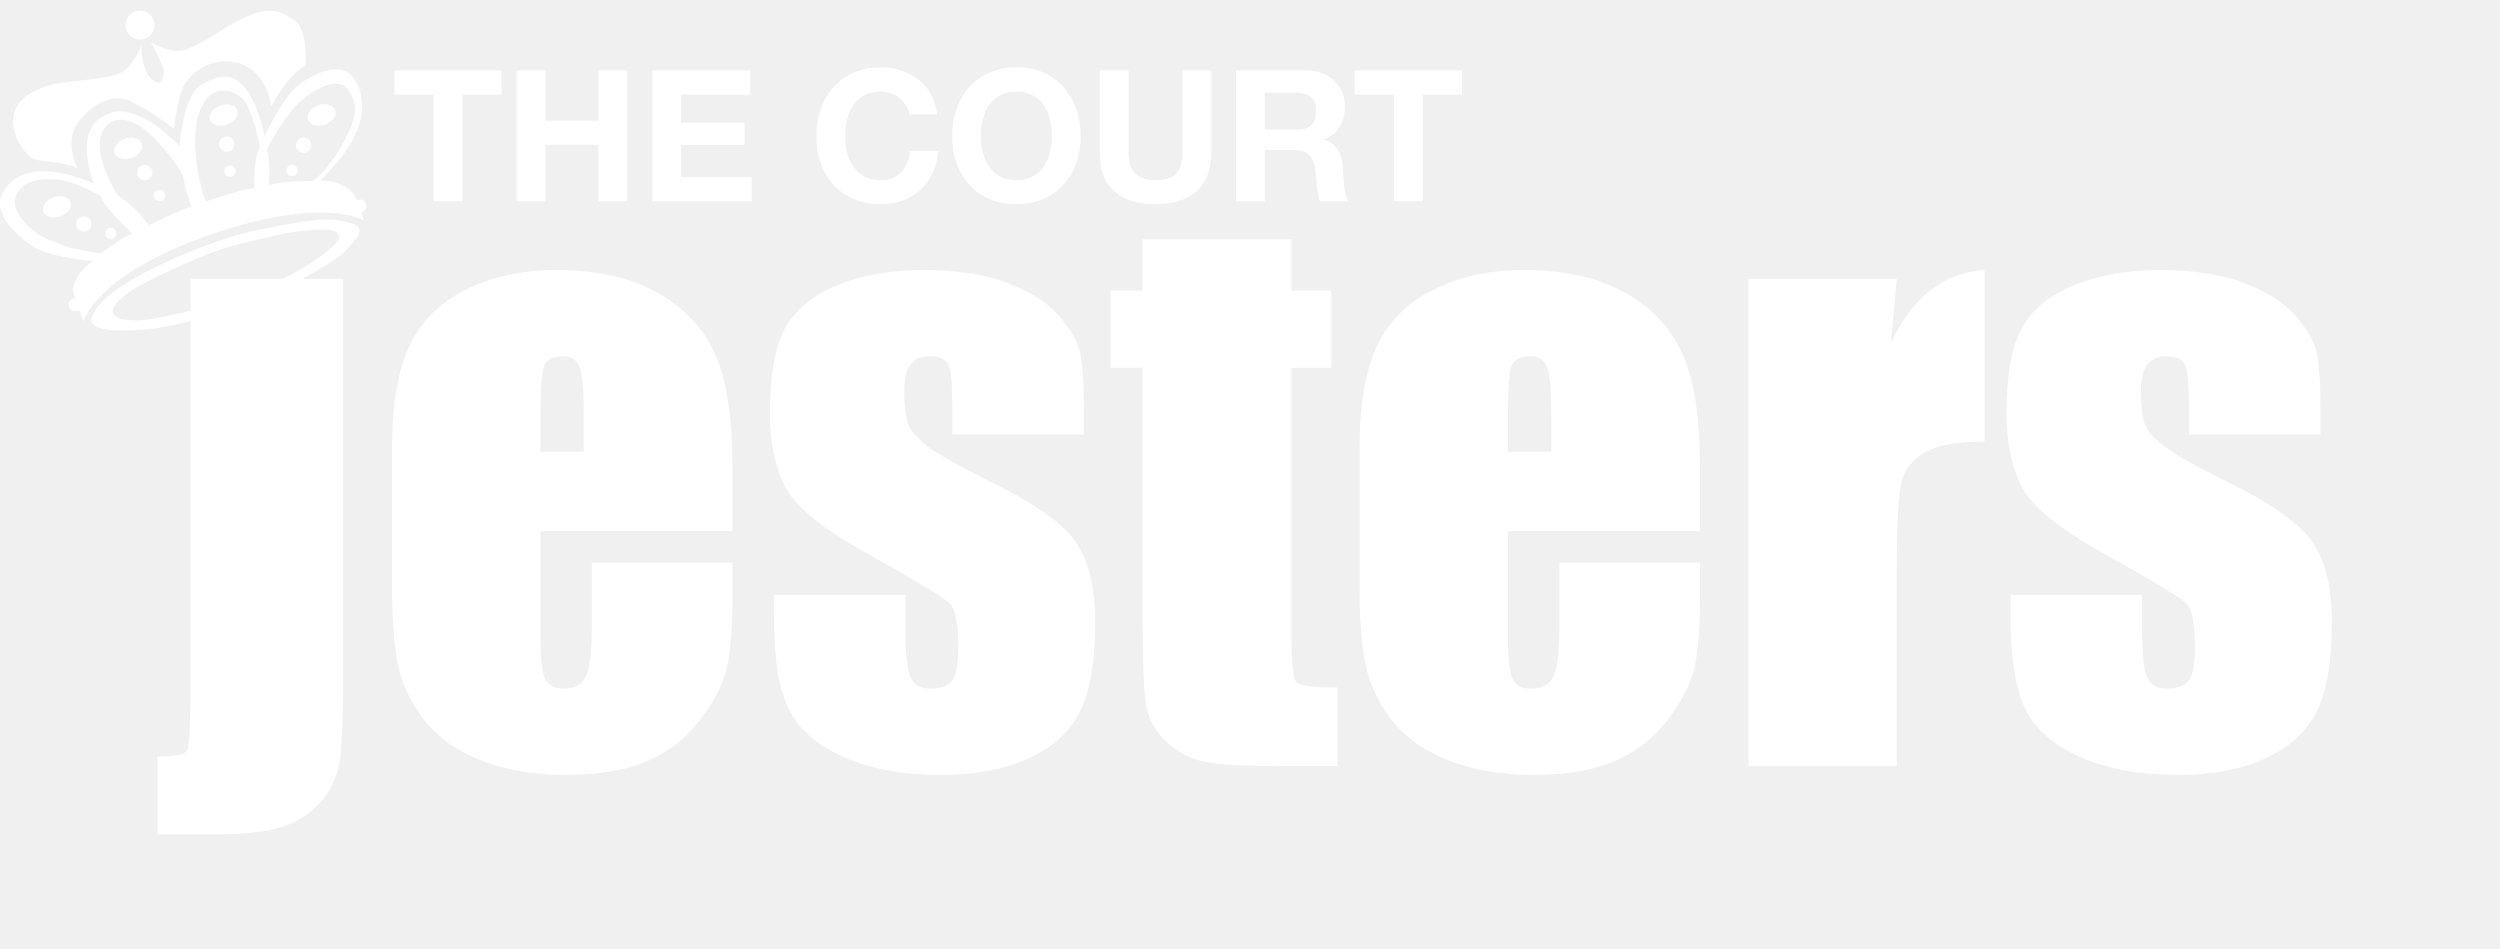
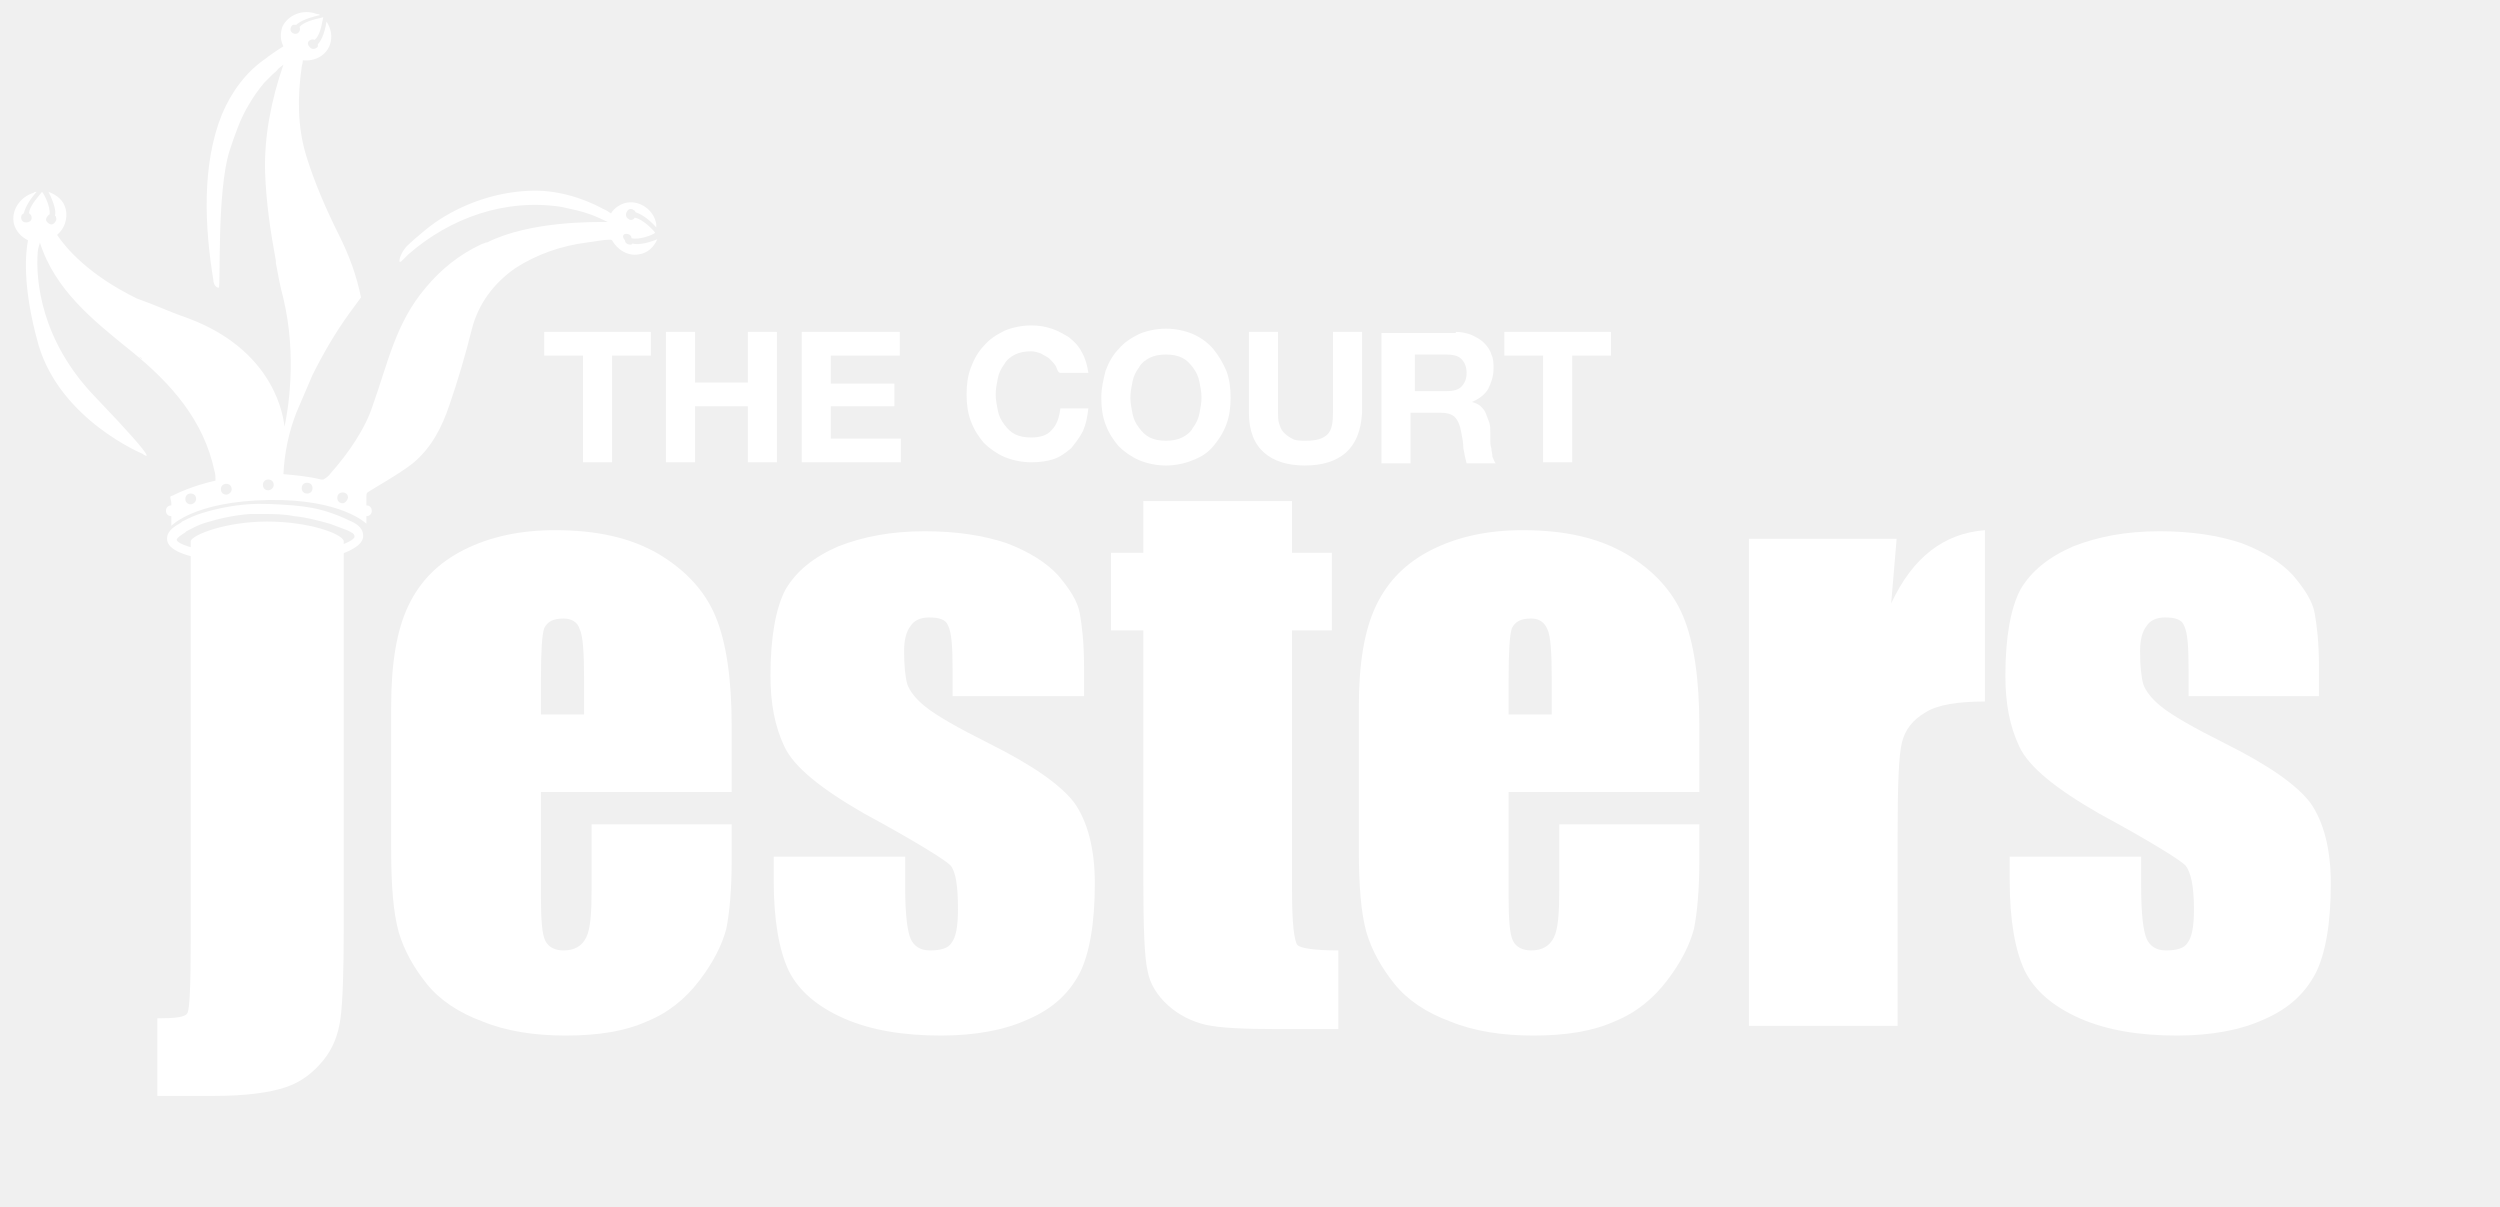
- <svg xmlns="http://www.w3.org/2000/svg" version="1.1" id="Layer_1" x="0px" y="0px" width="232px" height="88px" viewBox="0 0 232 88" enable-background="new 0 0 232 88" xml:space="preserve">
+ <svg xmlns="http://www.w3.org/2000/svg" version="1.1" id="Layer_1" x="0px" y="0px" viewBox="-283 333 232 112" enable-background="new -283 333 232 112" xml:space="preserve">
  <g>
    <g>
-       <path fill="#FFFFFF" d="M31.854,25.877v35.777c0,4.203-0.085,7.049-0.256,8.535c-0.17,1.488-0.693,2.795-1.567,3.92    c-0.875,1.123-2.044,1.959-3.509,2.504c-1.465,0.545-3.663,0.818-6.594,0.818h-5.315v-7.225c1.636,0,2.556-0.182,2.76-0.545    c0.204-0.363,0.307-2.635,0.307-6.814v-36.97H31.854z" />
-       <path fill="#FFFFFF" d="M67.972,49.285H50.151v9.779c0,2.045,0.147,3.363,0.443,3.953c0.295,0.592,0.863,0.887,1.704,0.887    c1.044,0,1.743-0.393,2.095-1.176s0.528-2.301,0.528-4.549v-5.963h13.05v3.338c0,2.795-0.176,4.941-0.528,6.441    c-0.353,1.498-1.175,3.1-2.47,4.805c-1.295,1.703-2.936,2.98-4.924,3.832s-4.48,1.277-7.479,1.277c-2.908,0-5.475-0.42-7.701-1.26    c-2.227-0.84-3.958-1.994-5.196-3.459c-1.238-1.465-2.096-3.078-2.573-4.838s-0.715-4.322-0.715-7.684V41.483    c0-3.951,0.534-7.07,1.602-9.354c1.067-2.281,2.816-4.031,5.247-5.246s5.225-1.824,8.382-1.824c3.861,0,7.047,0.732,9.558,2.199    c2.51,1.465,4.271,3.406,5.282,5.826c1.01,2.42,1.516,5.82,1.516,10.205V49.285z M54.172,41.926v-3.305    c0-2.34-0.125-3.852-0.375-4.531c-0.25-0.682-0.761-1.023-1.533-1.023c-0.954,0-1.545,0.289-1.772,0.869s-0.341,2.141-0.341,4.686    v3.305H54.172z" />
-       <path fill="#FFFFFF" d="M100.582,40.325H88.382v-2.453c0-2.09-0.119-3.412-0.358-3.969c-0.238-0.557-0.834-0.836-1.789-0.836    c-0.772,0-1.352,0.256-1.738,0.768c-0.387,0.51-0.579,1.277-0.579,2.299c0,1.387,0.096,2.402,0.29,3.051    c0.192,0.646,0.772,1.357,1.738,2.129c0.965,0.773,2.947,1.896,5.946,3.373c3.998,1.955,6.621,3.794,7.871,5.519    c1.248,1.727,1.873,4.238,1.873,7.531c0,3.68-0.477,6.457-1.43,8.33c-0.955,1.875-2.551,3.318-4.787,4.328    c-2.238,1.01-4.936,1.516-8.093,1.516c-3.499,0-6.491-0.545-8.979-1.635s-4.197-2.566-5.128-4.43    c-0.932-1.861-1.397-4.68-1.397-8.449v-2.182h12.198v2.861c0,2.432,0.153,4.01,0.46,4.736c0.307,0.729,0.914,1.092,1.823,1.092    c0.977,0,1.658-0.244,2.044-0.732s0.58-1.518,0.58-3.084c0-2.158-0.25-3.51-0.75-4.055c-0.522-0.545-3.191-2.158-8.007-4.84    c-4.043-2.271-6.508-4.332-7.394-6.183c-0.886-1.852-1.329-4.049-1.329-6.594c0-3.611,0.477-6.275,1.431-7.99    s2.572-3.037,4.855-3.969c2.283-0.932,4.935-1.398,7.956-1.398c2.999,0,5.548,0.381,7.649,1.143    c2.102,0.762,3.715,1.766,4.84,3.016c1.123,1.25,1.805,2.408,2.043,3.475c0.24,1.068,0.359,2.738,0.359,5.01V40.325z" />
-       <path fill="#FFFFFF" d="M119.833,22.2v4.768h3.714v7.156h-3.714v24.193c0,2.975,0.153,4.633,0.46,4.975    c0.307,0.34,1.584,0.51,3.833,0.51v7.293h-5.554c-3.135,0-5.372-0.131-6.713-0.393c-1.34-0.26-2.521-0.863-3.543-1.807    c-1.022-0.941-1.659-2.021-1.908-3.236c-0.251-1.215-0.375-4.072-0.375-8.568V34.124h-2.965v-7.156h2.965V22.2H119.833z" />
-       <path fill="#FFFFFF" d="M157.756,49.285h-17.82v9.779c0,2.045,0.147,3.363,0.442,3.953c0.295,0.592,0.863,0.887,1.704,0.887    c1.045,0,1.743-0.393,2.096-1.176c0.352-0.783,0.528-2.301,0.528-4.549v-5.963h13.05v3.338c0,2.795-0.176,4.941-0.528,6.441    c-0.353,1.498-1.176,3.1-2.47,4.805c-1.295,1.703-2.937,2.98-4.924,3.832c-1.988,0.852-4.481,1.277-7.479,1.277    c-2.908,0-5.475-0.42-7.701-1.26c-2.226-0.84-3.958-1.994-5.195-3.459c-1.239-1.465-2.096-3.078-2.573-4.838    c-0.477-1.76-0.716-4.322-0.716-7.684V41.483c0-3.951,0.534-7.07,1.602-9.354c1.067-2.281,2.816-4.031,5.248-5.246    c2.43-1.215,5.225-1.824,8.382-1.824c3.861,0,7.048,0.732,9.558,2.199c2.51,1.465,4.271,3.406,5.281,5.826    s1.517,5.82,1.517,10.205V49.285z M143.957,41.926v-3.305c0-2.34-0.125-3.852-0.375-4.531c-0.25-0.682-0.762-1.023-1.533-1.023    c-0.954,0-1.545,0.289-1.771,0.869c-0.228,0.58-0.341,2.141-0.341,4.686v3.305H143.957z" />
-       <path fill="#FFFFFF" d="M176.02,25.877l-0.545,5.945c1.999-4.258,4.896-6.512,8.688-6.764v15.914c-2.521,0-4.373,0.34-5.554,1.021    c-1.182,0.682-1.908,1.631-2.181,2.846c-0.272,1.214-0.409,4.015-0.409,8.398v17.855h-13.766V25.877H176.02z" />
-       <path fill="#FFFFFF" d="M215.341,40.325h-12.198v-2.453c0-2.09-0.12-3.412-0.358-3.969s-0.835-0.836-1.789-0.836    c-0.772,0-1.352,0.256-1.737,0.768c-0.387,0.51-0.579,1.277-0.579,2.299c0,1.387,0.096,2.402,0.289,3.051    c0.193,0.646,0.772,1.357,1.738,2.129c0.965,0.773,2.947,1.896,5.945,3.373c3.998,1.955,6.622,3.794,7.871,5.519    c1.249,1.727,1.874,4.238,1.874,7.531c0,3.68-0.477,6.457-1.431,8.33c-0.954,1.875-2.55,3.318-4.787,4.328    c-2.238,1.01-4.936,1.516-8.093,1.516c-3.498,0-6.491-0.545-8.979-1.635s-4.197-2.566-5.128-4.43    c-0.932-1.861-1.397-4.68-1.397-8.449v-2.182h12.198v2.861c0,2.432,0.153,4.01,0.46,4.736c0.307,0.729,0.915,1.092,1.823,1.092    c0.977,0,1.658-0.244,2.045-0.732c0.386-0.488,0.579-1.518,0.579-3.084c0-2.158-0.25-3.51-0.75-4.055    c-0.522-0.545-3.191-2.158-8.007-4.84c-4.044-2.271-6.509-4.332-7.395-6.183c-0.886-1.852-1.329-4.049-1.329-6.594    c0-3.611,0.478-6.275,1.432-7.99s2.572-3.037,4.855-3.969s4.935-1.398,7.956-1.398c2.999,0,5.548,0.381,7.649,1.143    s3.714,1.766,4.839,3.016c1.124,1.25,1.806,2.408,2.044,3.475c0.239,1.068,0.358,2.738,0.358,5.01V40.325z" />
+       <path fill="#FFFFFF" d="M-232.5,366v-2.2h9.9v2.2h-3.6v9.9h-2.7V366H-232.5z" />
+       <path fill="#FFFFFF" d="M-218.5,363.8v4.7h4.9v-4.7h2.7v12.1h-2.7v-5.2h-4.9v5.2h-2.7v-12.1H-218.5z" />
+       <path fill="#FFFFFF" d="M-199.5,363.8v2.2h-6.4v2.6h5.9v2.1h-5.9v3h6.5v2.2h-9.2v-12.1H-199.5z" />
+       <path fill="#FFFFFF" d="M-185,367c-0.2-0.3-0.4-0.5-0.6-0.7c-0.2-0.2-0.5-0.3-0.8-0.5c-0.3-0.1-0.6-0.2-0.9-0.2    c-0.6,0-1.1,0.1-1.5,0.3c-0.4,0.2-0.8,0.5-1,0.9c-0.3,0.4-0.5,0.8-0.6,1.3c-0.1,0.5-0.2,1-0.2,1.5c0,0.5,0.1,1,0.2,1.5    c0.1,0.5,0.3,0.9,0.6,1.3c0.3,0.4,0.6,0.7,1,0.9c0.4,0.2,0.9,0.3,1.5,0.3c0.8,0,1.5-0.2,1.9-0.7c0.5-0.5,0.7-1.2,0.8-2h2.6    c-0.1,0.8-0.2,1.4-0.5,2.1c-0.3,0.6-0.7,1.1-1.1,1.6c-0.5,0.4-1,0.8-1.6,1c-0.6,0.2-1.3,0.3-2.1,0.3c-0.9,0-1.8-0.2-2.5-0.5    c-0.7-0.3-1.4-0.8-1.9-1.3c-0.5-0.6-0.9-1.2-1.2-2c-0.3-0.8-0.4-1.6-0.4-2.5c0-0.9,0.1-1.7,0.4-2.5c0.3-0.8,0.7-1.5,1.2-2    c0.5-0.6,1.1-1,1.9-1.4c0.7-0.3,1.6-0.5,2.5-0.5c0.7,0,1.3,0.1,1.9,0.3c0.6,0.2,1.1,0.5,1.6,0.8c0.5,0.4,0.9,0.8,1.2,1.4    c0.3,0.5,0.5,1.2,0.6,1.9h-2.6C-184.8,367.6-184.9,367.3-185,367z" />
+       <path fill="#FFFFFF" d="M-180.4,367.4c0.3-0.8,0.7-1.5,1.2-2c0.5-0.6,1.1-1,1.9-1.4c0.7-0.3,1.6-0.5,2.5-0.5    c0.9,0,1.8,0.2,2.5,0.5c0.7,0.3,1.4,0.8,1.9,1.4c0.5,0.6,0.9,1.3,1.2,2c0.3,0.8,0.4,1.6,0.4,2.5c0,0.9-0.1,1.7-0.4,2.5    c-0.3,0.8-0.7,1.4-1.2,2c-0.5,0.6-1.1,1-1.9,1.3c-0.7,0.3-1.6,0.5-2.5,0.5c-0.9,0-1.8-0.2-2.5-0.5c-0.7-0.3-1.4-0.8-1.9-1.3    c-0.5-0.6-0.9-1.2-1.2-2c-0.3-0.8-0.4-1.6-0.4-2.5C-180.8,369-180.6,368.2-180.4,367.4z M-177.9,371.4c0.1,0.5,0.3,0.9,0.6,1.3    c0.3,0.4,0.6,0.7,1,0.9c0.4,0.2,0.9,0.3,1.5,0.3c0.6,0,1.1-0.1,1.5-0.3c0.4-0.2,0.8-0.5,1-0.9c0.3-0.4,0.5-0.8,0.6-1.3    c0.1-0.5,0.2-1,0.2-1.5c0-0.5-0.1-1-0.2-1.5c-0.1-0.5-0.3-0.9-0.6-1.3c-0.3-0.4-0.6-0.7-1-0.9c-0.4-0.2-0.9-0.3-1.5-0.3    c-0.6,0-1.1,0.1-1.5,0.3c-0.4,0.2-0.8,0.5-1,0.9c-0.3,0.4-0.5,0.8-0.6,1.3c-0.1,0.5-0.2,1-0.2,1.5    C-178.1,370.4-178,370.9-177.9,371.4z" />
+       <path fill="#FFFFFF" d="M-158.1,375c-0.9,0.8-2.2,1.2-3.8,1.2c-1.6,0-2.9-0.4-3.8-1.2c-0.9-0.8-1.4-2-1.4-3.7v-7.5h2.7v7.5    c0,0.3,0,0.7,0.1,1c0.1,0.3,0.2,0.6,0.4,0.8c0.2,0.2,0.4,0.4,0.8,0.6c0.3,0.2,0.8,0.2,1.3,0.2c1,0,1.6-0.2,2-0.6    c0.4-0.4,0.5-1.1,0.5-2v-7.5h2.7v7.5C-156.7,373-157.2,374.2-158.1,375z" />
+       <path fill="#FFFFFF" d="M-147.9,363.8c0.5,0,1,0.1,1.5,0.3c0.4,0.2,0.8,0.4,1.1,0.7c0.3,0.3,0.6,0.7,0.7,1.1    c0.2,0.4,0.2,0.8,0.2,1.3c0,0.7-0.2,1.3-0.5,1.9c-0.3,0.5-0.8,0.9-1.5,1.2v0c0.3,0.1,0.6,0.2,0.8,0.4c0.2,0.2,0.4,0.4,0.5,0.7    c0.1,0.3,0.2,0.5,0.3,0.8c0.1,0.3,0.1,0.6,0.1,0.9c0,0.2,0,0.4,0,0.7c0,0.3,0,0.5,0.1,0.8c0,0.3,0.1,0.5,0.1,0.8    c0.1,0.2,0.2,0.5,0.3,0.6h-2.7c-0.1-0.4-0.2-0.8-0.3-1.4c0-0.5-0.1-1-0.2-1.5c-0.1-0.6-0.3-1.1-0.6-1.4c-0.3-0.3-0.8-0.4-1.4-0.4    h-2.7v4.7h-2.7v-12.1H-147.9z M-148.8,369.3c0.6,0,1.1-0.1,1.4-0.4c0.3-0.3,0.5-0.7,0.5-1.3c0-0.6-0.2-1-0.5-1.3    c-0.3-0.3-0.8-0.4-1.4-0.4h-2.9v3.4H-148.8z" />
+       <path fill="#FFFFFF" d="M-143.4,366v-2.2h9.9v2.2h-3.6v9.9h-2.7V366H-143.4z" />
    </g>
    <g>
-       <path fill="#FFFFFF" d="M11.731,2.776c-0.243-0.699,0.127-1.459,0.824-1.701c0.699-0.242,1.461,0.125,1.704,0.822    c0.243,0.699-0.126,1.463-0.826,1.705C12.736,3.844,11.974,3.475,11.731,2.776" />
-       <path fill="#FFFFFF" d="M33.299,8.127c-1.006-2.646-3.353-1.654-5.157-0.564c-1.802,1.088-3.589,5.084-3.589,5.084    c-0.4-1.912-1.124-3.867-2.093-4.785c-0.97-0.92-1.794-1.01-3.641-0.102c-1.845,0.904-2.151,5.797-2.151,5.797    c-4.277-4.312-6.461-3.049-6.461-3.049c-3.736,1.232-1.483,6.514-1.483,6.514c-4.972-2.064-7.362-1.016-8.413,0.785    c-1.05,1.799,0.764,3.594,2.439,4.861c1.677,1.271,5.885,1.557,5.885,1.557c-1.849,1.293-1.896,2.697-1.896,2.697l0.265,0.762    c0,0-0.836,0.057-0.619,0.746c0.217,0.689,1.007,0.369,1.007,0.369l0.355,1.021c0,0,1.079-4.326,11.716-8.023    C30.1,18.102,33.79,20.471,33.79,20.471l-0.26-0.746c0,0,0.626-0.189,0.407-0.816c-0.218-0.631-0.833-0.307-0.833-0.307    c-0.67-1.93-3.356-1.854-3.356-1.854s1.574-1.625,2.219-2.559C32.615,13.26,34.307,10.776,33.299,8.127 M9.357,23.514    c-2.97-0.42-3.622-0.766-4.936-1.312c-1.315-0.547-3.466-2.439-2.978-3.916c0.487-1.48,2.074-1.744,3.767-1.637    c1.695,0.105,4.183,1.553,4.183,1.553c0.047,0.844,2.911,3.49,2.911,3.49C11.409,21.94,9.357,23.514,9.357,23.514 M17.03,16.51    c0.082,0.707,0.724,2.674,0.724,2.674c-0.762,0.162-3.962,1.725-3.962,1.725c-1.028-1.607-2.847-2.756-2.847-2.756    s-0.552-0.729-1.253-2.508c-0.7-1.783-0.628-3.752,0.751-4.375s2.99,0.658,3.776,1.451C15.006,13.51,16.947,15.801,17.03,16.51     M19.062,18.709c0,0-1.561-4.553-0.703-7.795c0.856-3.246,2.911-2.691,3.977-1.918c1.067,0.775,1.794,4.635,1.794,4.635    c-0.646,1.023-0.537,3.871-0.537,3.871C23.274,17.288,19.062,18.709,19.062,18.709 M29.099,16.758    c-0.015,0.012-0.029,0.021-0.044,0.033c0,0-2.896-0.035-4.114,0.406c0,0,0.196-2.381-0.182-3.291c0,0,1.487-3.137,3.374-4.713    c1.889-1.574,3.565-1.811,4.208-0.848c0.641,0.963,0.729,1.832,0.435,2.855C32.482,12.217,30.979,15.325,29.099,16.758" />
-       <path fill="#FFFFFF" d="M27.3,1.858c-1.32-0.834-2.392-1.682-6.338,0.705c0,0-3.179,2.146-4.333,2.166    c-1.154,0.018-2.637-0.781-2.637-0.781s1.356,2.299,1.215,2.906c0,0-0.046,0.617-0.379,0.838    c-0.208-0.004-1.621-0.152-1.703-3.443c0,0-0.864,2.109-2.093,2.602c-1.229,0.494-5.045,0.707-6.03,0.949    c-0.986,0.242-3.353,0.977-3.725,2.859c-0.37,1.883,1.105,3.529,1.358,3.75c0.254,0.221,0.323,0.449,1.893,0.586    c1.567,0.141,2.525,0.547,2.638,0.619c0.113,0.07-1.292-2.387,0.048-4.207c1.34-1.822,3.055-2.594,4.51-2.152    c1.343,0.41,3.946,2.336,4.34,2.629l0.052,0.08c0,0,0-0.018,0.004-0.035l-0.001-0.002c0.048-0.348,0.479-3.475,1.054-4.15    c0,0,1.509-2.555,4.567-2.002c3.059,0.555,3.405,3.963,3.416,4.076c0.009,0.115,1.322-2.709,3.201-3.773    C28.355,6.077,28.619,2.692,27.3,1.858" />
-       <path fill="#FFFFFF" d="M15.301,17.979c0.095,0.273-0.05,0.572-0.324,0.668c-0.274,0.094-0.573-0.051-0.667-0.322    c-0.096-0.275,0.049-0.574,0.323-0.67C14.906,17.559,15.206,17.706,15.301,17.979" />
-       <path fill="#FFFFFF" d="M10.766,21.502c0.095,0.273-0.05,0.572-0.325,0.668c-0.274,0.096-0.573-0.049-0.668-0.324    c-0.095-0.273,0.049-0.572,0.324-0.668C10.371,21.083,10.67,21.227,10.766,21.502" />
-       <path fill="#FFFFFF" d="M21.844,15.704c0.095,0.273-0.049,0.572-0.323,0.668c-0.275,0.094-0.574-0.051-0.668-0.322    c-0.096-0.273,0.049-0.572,0.323-0.668C21.451,15.284,21.749,15.432,21.844,15.704" />
-       <path fill="#FFFFFF" d="M27.602,15.651c0.096,0.275-0.049,0.574-0.323,0.67c-0.274,0.094-0.572-0.051-0.668-0.326    c-0.095-0.273,0.048-0.572,0.323-0.668C27.208,15.231,27.507,15.377,27.602,15.651" />
-       <path fill="#FFFFFF" d="M21.708,13.147c0.129,0.373-0.066,0.777-0.437,0.904c-0.372,0.131-0.776-0.066-0.905-0.438    c-0.129-0.371,0.067-0.775,0.438-0.904C21.176,12.581,21.58,12.776,21.708,13.147" />
-       <path fill="#FFFFFF" d="M28.855,13.25c0.128,0.373-0.067,0.777-0.439,0.904c-0.371,0.129-0.775-0.066-0.903-0.438    c-0.13-0.371,0.066-0.773,0.438-0.902C28.321,12.686,28.726,12.879,28.855,13.25" />
-       <path fill="#FFFFFF" d="M14.101,15.79c0.129,0.373-0.066,0.777-0.437,0.906c-0.37,0.129-0.775-0.068-0.904-0.439    s0.068-0.775,0.438-0.904C13.568,15.223,13.973,15.42,14.101,15.79" />
-       <path fill="#FFFFFF" d="M8.452,20.555c0.129,0.371-0.067,0.777-0.438,0.906c-0.371,0.127-0.775-0.068-0.905-0.439    c-0.128-0.371,0.069-0.775,0.438-0.904C7.918,19.987,8.323,20.184,8.452,20.555" />
-       <path fill="#FFFFFF" d="M6.536,18.752c0.17,0.49-0.255,1.084-0.951,1.328c-0.696,0.24-1.401,0.037-1.571-0.451    c-0.171-0.49,0.257-1.084,0.953-1.326C5.663,18.061,6.365,18.262,6.536,18.752" />
-       <path fill="#FFFFFF" d="M13.151,13.321c0.171,0.492-0.254,1.084-0.951,1.326c-0.696,0.244-1.398,0.043-1.569-0.449    c-0.17-0.49,0.256-1.084,0.952-1.326C12.279,12.627,12.981,12.833,13.151,13.321" />
-       <path fill="#FFFFFF" d="M22.019,10.241c0.17,0.49-0.255,1.082-0.952,1.326c-0.696,0.242-1.398,0.041-1.569-0.451    c-0.17-0.49,0.255-1.084,0.952-1.326S21.849,9.75,22.019,10.241" />
-       <path fill="#FFFFFF" d="M31.108,10.227c0.17,0.49-0.254,1.084-0.952,1.326c-0.696,0.24-1.399,0.039-1.569-0.451    c-0.171-0.492,0.255-1.086,0.952-1.328S30.936,9.735,31.108,10.227" />
-       <path fill="#FFFFFF" d="M31.059,20.391c-1.729-0.246-6.858,0.918-7.511,1.035c-0.654,0.117-4.721,1.1-10.07,3.852    c-5.348,2.752-5.003,4.605-5.003,4.605c0.488,1.021,3.653,0.834,5.639,0.621c1.987-0.219,5.691-1.264,7.034-1.74    c1.345-0.479,3.294-1.145,4.91-1.861c1.614-0.715,3.931-2.105,5.021-2.836c1.091-0.73,2.478-2.295,2.277-2.74    C33.156,20.877,32.789,20.643,31.059,20.391 M30.808,22.938c-0.944,0.867-3.137,2.391-5.454,3.305    c-2.316,0.918-5.715,2.174-7.846,2.639c-2.131,0.467-4.236,1.01-5.415,0.814c0,0-1.108,0.053-1.572-0.523    c0,0-0.903-1.076,3.76-3.355c4.664-2.283,6.725-2.822,7.089-2.949c0.364-0.125,4.942-1.287,6.629-1.445    c1.688-0.156,2.8-0.189,3.149,0.088C31.498,21.784,31.751,22.071,30.808,22.938" />
+       <path fill="#FFFFFF" d="M-215,406.5h-17.8v9.8c0,2,0.1,3.4,0.4,4c0.3,0.6,0.9,0.9,1.7,0.9c1,0,1.7-0.4,2.1-1.2    c0.4-0.8,0.5-2.3,0.5-4.5v-6h13v3.3c0,2.8-0.2,4.9-0.5,6.4c-0.4,1.5-1.2,3.1-2.5,4.8c-1.3,1.7-2.9,3-4.9,3.8    c-2,0.9-4.5,1.3-7.5,1.3c-2.9,0-5.5-0.4-7.7-1.3c-2.2-0.8-4-2-5.2-3.5c-1.2-1.5-2.1-3.1-2.6-4.8c-0.5-1.8-0.7-4.3-0.7-7.7v-13.2    c0-4,0.5-7.1,1.6-9.4c1.1-2.3,2.8-4,5.2-5.2c2.4-1.2,5.2-1.8,8.4-1.8c3.9,0,7,0.7,9.6,2.2c2.5,1.5,4.3,3.4,5.3,5.8    c1,2.4,1.5,5.8,1.5,10.2V406.5z M-228.8,399.2v-3.3c0-2.3-0.1-3.9-0.4-4.5c-0.2-0.7-0.8-1-1.5-1c-1,0-1.5,0.3-1.8,0.9    c-0.2,0.6-0.3,2.1-0.3,4.7v3.3H-228.8z" />
+       <path fill="#FFFFFF" d="M-182.4,397.6h-12.2v-2.5c0-2.1-0.1-3.4-0.4-4c-0.2-0.6-0.8-0.8-1.8-0.8c-0.8,0-1.4,0.3-1.7,0.8    c-0.4,0.5-0.6,1.3-0.6,2.3c0,1.4,0.1,2.4,0.3,3.1c0.2,0.6,0.8,1.4,1.7,2.1c1,0.8,2.9,1.9,5.9,3.4c4,2,6.6,3.8,7.9,5.5    c1.2,1.7,1.9,4.2,1.9,7.5c0,3.7-0.5,6.5-1.4,8.3c-1,1.9-2.5,3.3-4.8,4.3c-2.2,1-4.9,1.5-8.1,1.5c-3.5,0-6.5-0.5-9-1.6    c-2.5-1.1-4.2-2.6-5.1-4.4c-0.9-1.9-1.4-4.7-1.4-8.4v-2.2h12.2v2.9c0,2.4,0.2,4,0.5,4.7c0.3,0.7,0.9,1.1,1.8,1.1    c1,0,1.7-0.2,2-0.7c0.4-0.5,0.6-1.5,0.6-3.1c0-2.2-0.2-3.5-0.7-4.1c-0.5-0.5-3.2-2.2-8-4.8c-4-2.3-6.5-4.3-7.4-6.2    c-0.9-1.9-1.3-4-1.3-6.6c0-3.6,0.5-6.3,1.4-8c1-1.7,2.6-3,4.9-4c2.3-0.9,4.9-1.4,8-1.4c3,0,5.5,0.4,7.6,1.1c2.1,0.8,3.7,1.8,4.8,3    c1.1,1.3,1.8,2.4,2,3.5c0.2,1.1,0.4,2.7,0.4,5V397.6z" />
+       <path fill="#FFFFFF" d="M-163.1,379.5v4.8h3.7v7.2h-3.7v24.2c0,3,0.2,4.6,0.5,5c0.3,0.3,1.6,0.5,3.8,0.5v7.3h-5.6    c-3.1,0-5.4-0.1-6.7-0.4c-1.3-0.3-2.5-0.9-3.5-1.8c-1-0.9-1.7-2-1.9-3.2c-0.3-1.2-0.4-4.1-0.4-8.6v-23h-3v-7.2h3v-4.8H-163.1z" />
+       <path fill="#FFFFFF" d="M-125.2,406.5H-143v9.8c0,2,0.1,3.4,0.4,4c0.3,0.6,0.9,0.9,1.7,0.9c1,0,1.7-0.4,2.1-1.2    c0.4-0.8,0.5-2.3,0.5-4.5v-6h13v3.3c0,2.8-0.2,4.9-0.5,6.4c-0.4,1.5-1.2,3.1-2.5,4.8c-1.3,1.7-2.9,3-4.9,3.8    c-2,0.9-4.5,1.3-7.5,1.3c-2.9,0-5.5-0.4-7.7-1.3c-2.2-0.8-4-2-5.2-3.5c-1.2-1.5-2.1-3.1-2.6-4.8c-0.5-1.8-0.7-4.3-0.7-7.7v-13.2    c0-4,0.5-7.1,1.6-9.4c1.1-2.3,2.8-4,5.2-5.2c2.4-1.2,5.2-1.8,8.4-1.8c3.9,0,7,0.7,9.6,2.2c2.5,1.5,4.3,3.4,5.3,5.8    c1,2.4,1.5,5.8,1.5,10.2V406.5z M-139,399.2v-3.3c0-2.3-0.1-3.9-0.4-4.5c-0.3-0.7-0.8-1-1.5-1c-1,0-1.5,0.3-1.8,0.9    c-0.2,0.6-0.3,2.1-0.3,4.7v3.3H-139z" />
+       <path fill="#FFFFFF" d="M-107,383.1l-0.5,5.9c2-4.3,4.9-6.5,8.7-6.8v15.9c-2.5,0-4.4,0.3-5.5,1c-1.2,0.7-1.9,1.6-2.2,2.8    c-0.3,1.2-0.4,4-0.4,8.4v17.9h-13.8v-45.2H-107z" />
+       <path fill="#FFFFFF" d="M-67.7,397.6h-12.2v-2.5c0-2.1-0.1-3.4-0.4-4c-0.2-0.6-0.8-0.8-1.8-0.8c-0.8,0-1.4,0.3-1.7,0.8    c-0.4,0.5-0.6,1.3-0.6,2.3c0,1.4,0.1,2.4,0.3,3.1c0.2,0.6,0.8,1.4,1.7,2.1c1,0.8,2.9,1.9,5.9,3.4c4,2,6.6,3.8,7.9,5.5    c1.2,1.7,1.9,4.2,1.9,7.5c0,3.7-0.5,6.5-1.4,8.3c-1,1.9-2.5,3.3-4.8,4.3c-2.2,1-4.9,1.5-8.1,1.5c-3.5,0-6.5-0.5-9-1.6    c-2.5-1.1-4.2-2.6-5.1-4.4c-0.9-1.9-1.4-4.7-1.4-8.4v-2.2h12.2v2.9c0,2.4,0.2,4,0.5,4.7c0.3,0.7,0.9,1.1,1.8,1.1    c1,0,1.7-0.2,2-0.7c0.4-0.5,0.6-1.5,0.6-3.1c0-2.2-0.3-3.5-0.8-4.1c-0.5-0.5-3.2-2.2-8-4.8c-4-2.3-6.5-4.3-7.4-6.2    c-0.9-1.9-1.3-4-1.3-6.6c0-3.6,0.5-6.3,1.4-8c1-1.7,2.6-3,4.9-4c2.3-0.9,4.9-1.4,8-1.4c3,0,5.5,0.4,7.6,1.1c2.1,0.8,3.7,1.8,4.8,3    c1.1,1.3,1.8,2.4,2,3.5c0.2,1.1,0.4,2.7,0.4,5V397.6z" />
    </g>
+     <path fill="#FFFFFF" d="M-251.1,383.2c-0.2-0.7-3.3-1.8-7.1-1.8c-3.8,0-6.9,1.2-7.1,1.8l0,37c0,4.2-0.1,6.4-0.3,6.8   c-0.2,0.4-1.1,0.5-2.8,0.5v7.2h5.3c2.9,0,5.1-0.3,6.6-0.8c1.5-0.5,2.6-1.4,3.5-2.5c0.9-1.1,1.4-2.4,1.6-3.9   c0.2-1.5,0.3-4.3,0.3-8.5L-251.1,383.2z" />
    <g>
-       <path fill="#FFFFFF" d="M36.607,8.781V6.537h9.945v2.244h-3.638v9.894h-2.669V8.781H36.607z" />
-       <path fill="#FFFFFF" d="M50.614,6.537v4.658h4.913V6.537h2.669v12.138h-2.669v-5.235h-4.913v5.235h-2.669V6.537H50.614z" />
-       <path fill="#FFFFFF" d="M69.621,6.537v2.244h-6.409v2.601h5.882v2.074h-5.882v2.975h6.545v2.244h-9.214V6.537H69.621z" />
-       <path fill="#FFFFFF" d="M84.07,9.775c-0.158-0.255-0.357-0.479-0.594-0.671c-0.238-0.193-0.508-0.343-0.809-0.451    c-0.301-0.107-0.615-0.161-0.943-0.161c-0.602,0-1.111,0.116-1.529,0.349c-0.42,0.232-0.76,0.544-1.021,0.935    c-0.261,0.392-0.451,0.836-0.569,1.335c-0.119,0.499-0.179,1.014-0.179,1.547c0,0.51,0.06,1.006,0.179,1.487    c0.119,0.481,0.309,0.915,0.569,1.301c0.261,0.385,0.601,0.694,1.021,0.926c0.418,0.232,0.928,0.349,1.529,0.349    c0.816,0,1.453-0.249,1.912-0.748c0.459-0.498,0.74-1.155,0.842-1.972h2.584c-0.068,0.76-0.244,1.445-0.527,2.057    c-0.283,0.612-0.656,1.134-1.121,1.564s-1.01,0.76-1.633,0.986s-1.309,0.34-2.057,0.34c-0.93,0-1.766-0.162-2.507-0.484    c-0.742-0.323-1.369-0.768-1.878-1.335c-0.51-0.566-0.901-1.232-1.173-1.997c-0.272-0.766-0.408-1.59-0.408-2.474    c0-0.907,0.136-1.748,0.408-2.524s0.663-1.454,1.173-2.032c0.51-0.577,1.136-1.03,1.878-1.359    c0.742-0.329,1.578-0.493,2.507-0.493c0.668,0,1.301,0.097,1.896,0.289c0.594,0.192,1.127,0.474,1.598,0.842    c0.469,0.368,0.857,0.824,1.164,1.368s0.498,1.167,0.578,1.87h-2.584C84.332,10.311,84.228,10.03,84.07,9.775z" />
-       <path fill="#FFFFFF" d="M88.762,10.132c0.272-0.776,0.663-1.454,1.173-2.032c0.511-0.577,1.137-1.03,1.879-1.359    s1.578-0.493,2.508-0.493c0.94,0,1.779,0.164,2.516,0.493s1.36,0.782,1.87,1.359c0.51,0.578,0.901,1.256,1.173,2.032    c0.272,0.776,0.408,1.617,0.408,2.524c0,0.884-0.136,1.708-0.408,2.474c-0.271,0.765-0.663,1.431-1.173,1.997    c-0.51,0.567-1.134,1.012-1.87,1.335c-0.736,0.322-1.575,0.484-2.516,0.484c-0.93,0-1.766-0.162-2.508-0.484    c-0.742-0.323-1.368-0.768-1.879-1.335c-0.51-0.566-0.9-1.232-1.173-1.997c-0.271-0.766-0.407-1.59-0.407-2.474    C88.355,11.75,88.491,10.909,88.762,10.132z M91.202,14.144c0.119,0.481,0.309,0.915,0.57,1.301    c0.26,0.385,0.601,0.694,1.02,0.926c0.419,0.232,0.929,0.349,1.53,0.349c0.601,0,1.11-0.116,1.529-0.349    c0.42-0.231,0.76-0.541,1.021-0.926c0.261-0.386,0.45-0.819,0.569-1.301s0.179-0.978,0.179-1.487c0-0.533-0.06-1.048-0.179-1.547    s-0.309-0.943-0.569-1.335c-0.261-0.391-0.601-0.702-1.021-0.935c-0.419-0.232-0.929-0.349-1.529-0.349    c-0.602,0-1.111,0.116-1.53,0.349s-0.76,0.544-1.02,0.935c-0.262,0.392-0.451,0.836-0.57,1.335s-0.178,1.014-0.178,1.547    C91.024,13.167,91.083,13.663,91.202,14.144z" />
-       <path fill="#FFFFFF" d="M111.032,17.749c-0.918,0.799-2.188,1.198-3.808,1.198c-1.644,0-2.916-0.396-3.816-1.19    c-0.901-0.793-1.352-2.017-1.352-3.672V6.537h2.669v7.548c0,0.329,0.028,0.652,0.085,0.969c0.057,0.317,0.176,0.599,0.357,0.842    c0.181,0.244,0.433,0.442,0.756,0.595c0.323,0.153,0.757,0.229,1.301,0.229c0.952,0,1.609-0.212,1.972-0.637    c0.363-0.426,0.544-1.091,0.544-1.998V6.537h2.669v7.548C112.409,15.728,111.95,16.949,111.032,17.749z" />
-       <path fill="#FFFFFF" d="M121.25,6.537c0.544,0,1.034,0.088,1.471,0.264s0.811,0.416,1.122,0.723    c0.312,0.306,0.55,0.66,0.714,1.062s0.247,0.836,0.247,1.3c0,0.714-0.15,1.332-0.451,1.854c-0.3,0.521-0.79,0.918-1.471,1.189    v0.034c0.329,0.091,0.601,0.229,0.816,0.417c0.215,0.187,0.391,0.407,0.527,0.663c0.136,0.255,0.234,0.535,0.297,0.841    c0.062,0.307,0.104,0.612,0.128,0.918c0.011,0.193,0.022,0.42,0.034,0.681c0.011,0.261,0.03,0.526,0.06,0.799    c0.027,0.271,0.073,0.529,0.136,0.773c0.062,0.244,0.155,0.45,0.28,0.62h-2.669c-0.147-0.385-0.238-0.844-0.272-1.377    c-0.033-0.532-0.085-1.042-0.152-1.53c-0.091-0.634-0.283-1.099-0.578-1.394s-0.776-0.442-1.445-0.442h-2.669v4.743h-2.669V6.537    H121.25z M120.297,12.028c0.612,0,1.071-0.137,1.377-0.408c0.307-0.272,0.459-0.714,0.459-1.326c0-0.589-0.152-1.017-0.459-1.283    c-0.306-0.267-0.765-0.399-1.377-0.399h-2.924v3.417H120.297z" />
-       <path fill="#FFFFFF" d="M125.72,8.781V6.537h9.945v2.244h-3.638v9.894h-2.669V8.781H125.72z" />
+       <path fill="#FFFFFF" d="M-258.3,385.3c-1.5,0-9.2-0.1-9.2-2.3c0-0.8,0.8-1.2,1.3-1.5l0.1-0.1c0.6-0.3,1.2-0.6,1.9-0.8    c1.3-0.4,2.8-0.7,4.2-0.8c1.3-0.1,2.9,0,4.2,0.1c1.2,0.1,2.4,0.3,3.5,0.7c0.6,0.2,1.1,0.4,1.7,0.7c0.5,0.2,1.3,0.6,1.3,1.4    C-249.2,384-252.4,385.3-258.3,385.3z M-258.6,380.7c-0.4,0-0.8,0-1.2,0c-1.4,0.1-2.8,0.4-4.1,0.8c-0.7,0.2-1.2,0.5-1.8,0.8    l-0.1,0.1c-0.3,0.2-0.8,0.5-0.8,0.7c0,0.4,2.5,1.4,8.3,1.4c5.3,0,8.2-1.2,8.2-1.7c0-0.3-0.3-0.4-0.7-0.6c-0.5-0.2-1.1-0.4-1.6-0.6    c-1.1-0.3-2.2-0.6-3.3-0.7C-256.7,380.7-257.6,380.7-258.6,380.7z" />
+       <path fill="#FFFFFF" d="M-224.9,354.7c0.2,0,0.5,0.1,0.5,0.4c0.7,0.2,2-0.3,2.2-0.5c-0.2-0.3-1.2-1.3-1.9-1.4    c-0.1,0.2-0.4,0.3-0.6,0.1c-0.2-0.1-0.3-0.4-0.1-0.7c0.1-0.2,0.4-0.3,0.6-0.1c0.1,0,0.1,0.1,0.2,0.2c0.3,0.1,1,0.4,1.9,1.4    c0-0.1,0-0.2,0-0.3c-0.2-1.3-1.5-2.2-2.7-2c-0.6,0.1-1.2,0.5-1.5,1c-0.2-0.1-0.4-0.3-0.7-0.4c-2-1.1-4.5-1.8-6.8-1.7    c-2.7,0.1-5.4,0.9-7.8,2.3c-0.7,0.4-1.4,0.9-2,1.4c-0.6,0.5-1.2,1-1.7,1.5c-0.6,0.7-0.7,1.4-0.6,1.4c0.1,0,0.1,0,0.3-0.2    c0.2-0.2,0.3-0.3,0.5-0.5c3.9-3.4,9-5.2,14.2-4.4c0.9,0.2,1.9,0.4,2.7,0.7c0.3,0.1,1.2,0.5,1.6,0.7c-1.3,0-7.2-0.1-11.2,1.9    c0,0,0,0,0,0c0,0,0,0,0,0c0,0-0.1,0-0.1,0c-0.2,0.1-0.3,0.1-0.5,0.2c-1.9,0.9-3.6,2.2-5.1,4c-2.8,3.3-3.5,7-4.9,10.9    c-0.7,2.2-2.3,4.5-3.9,6.3c-0.2,0.3-0.5,0.5-0.7,0.6c-0.1,0-0.2,0-0.2,0c-1.2-0.3-2.4-0.4-3.5-0.5c0.1-2,0.5-3.9,1.2-5.7l1.5-3.5    c1-2,2.1-3.9,3.4-5.7l1.1-1.5c-0.4-2-1.1-3.9-2-5.7c-1.2-2.4-2.3-4.9-3.1-7.5c-0.8-2.7-0.8-5.4-0.4-8.2c0-0.1,0.1-0.3,0.1-0.6    c1.1,0.1,2.1-0.4,2.5-1.4c0.3-0.8,0.1-1.6-0.3-2.2c-0.2,1.3-0.6,1.9-0.8,2.1c0,0.1,0,0.2,0,0.2c-0.1,0.2-0.4,0.3-0.6,0.2    c-0.2-0.1-0.4-0.4-0.3-0.6c0.1-0.2,0.4-0.3,0.6-0.2c0.6-0.5,0.7-1.8,0.8-2.1c-0.3,0.1-1.7,0.3-2.2,0.9c0.1,0.2,0,0.5-0.2,0.6    c-0.2,0.1-0.5,0-0.6-0.2c-0.1-0.2,0-0.5,0.2-0.6c0.1,0,0.2,0,0.3,0c0.2-0.2,0.8-0.6,2.2-0.9c-0.1-0.1-0.2-0.1-0.3-0.1    c-1.3-0.5-2.7,0.1-3.2,1.2c-0.2,0.6-0.2,1.2,0.1,1.8c-0.8,0.5-1.5,1-1.6,1.1c-1.9,1.3-3.2,3.1-4.1,5.2c-1.9,4.7-1.6,10.5-0.8,15.4    c0,0.3,0.2,0.7,0.5,0.7c0.2,0-0.2-8.9,1-12.7c0.5-1.5,1-3,1.8-4.3c0.4-0.7,0.9-1.4,1.4-2c0.3-0.3,0.5-0.5,0.8-0.8    c0.2-0.2,0.4-0.3,0.5-0.5c0.1-0.1,0.4-0.3,0.5-0.4c-1.1,3.2-1.8,6.6-1.7,10c0.1,2.8,0.5,5.5,1,8.2c0,0.1,0,0.1,0,0.2    c0.2,1.1,0.4,2.2,0.7,3.3c1.3,5.5,0.4,10.5,0.1,11.9c-0.2-1.9-1.6-7.6-9.6-10.3c-1.1-0.4-2.2-0.9-3.3-1.3    c-0.3-0.1-0.5-0.2-0.8-0.3c-4.5-2.2-6.6-4.7-7.4-5.9c0,0,0,0,0,0c0.7-0.6,1-1.5,0.8-2.4c-0.2-0.8-0.8-1.3-1.6-1.6    c0.6,1.2,0.7,1.9,0.6,2.2c0.1,0.1,0.1,0.1,0.1,0.2c0.1,0.2-0.1,0.5-0.3,0.6s-0.5-0.1-0.6-0.3c-0.1-0.2,0.1-0.5,0.3-0.6    c0.1-0.7-0.5-1.9-0.7-2.1c-0.2,0.3-1.2,1.3-1.2,2c0.2,0.1,0.3,0.4,0.2,0.6c-0.1,0.2-0.4,0.3-0.7,0.2c-0.2-0.1-0.3-0.4-0.2-0.6    c0-0.1,0.1-0.1,0.2-0.2c0.1-0.3,0.3-1,1.2-2c-0.1,0-0.2,0-0.3,0.1c-1.3,0.4-2.1,1.7-1.8,2.9c0.2,0.7,0.7,1.2,1.3,1.5    c-0.2,1-0.6,4.2,1,9.8c2.1,6.9,9.6,10,9.6,10s2.4,1.8-4.4-5.3c-5-5.2-5.5-10.8-5.3-13.4c0-0.3,0.2-0.8,0.2-0.9    c1.4,4.4,4.9,7.2,8.5,10.1c3.7,3,6.7,6.4,7.7,11.1c0.1,0.3,0.1,0.6,0.1,0.9c-2.2,0.5-3.6,1.2-4,1.4c-0.1,0-0.2,0.1-0.2,0.1    c0,0.2,0.1,0.4,0.1,0.6v0.2c-0.3,0-0.5,0.2-0.5,0.5c0,0.3,0.2,0.5,0.5,0.5v0.9c0,0,2.1-2.3,9.1-2.4c6.7-0.1,9,2.2,9,2.2    s0-0.3,0-0.7c0.3,0,0.5-0.2,0.5-0.5c0-0.3-0.2-0.5-0.5-0.5c0-0.4,0-0.7,0-0.8c0-0.2,0-0.3,0.1-0.4c0.1-0.1,3.1-1.8,4.2-2.7    c1.7-1.4,2.7-3.3,3.4-5.4c0.8-2.3,1.5-4.7,2.1-7.1c0.6-2.3,2-4.2,4-5.6c2-1.3,4.3-2.1,6.7-2.4c0.2,0,2.2-0.4,2.3-0.2    c0.5,0.9,1.5,1.5,2.5,1.3c0.8-0.1,1.4-0.7,1.7-1.4c-1.2,0.5-2,0.5-2.3,0.4c-0.1,0.1-0.1,0.1-0.2,0.1c-0.2,0-0.5-0.1-0.5-0.4    C-225.3,355-225.2,354.7-224.9,354.7z M-270.1,366.1l0.2,0.1l0.1,0.1C-269.9,366.3-270,366.2-270.1,366.1z M-267.4,368.6    L-267.4,368.6L-267.4,368.6C-267.4,368.6-267.4,368.6-267.4,368.6z M-265.3,379.8c-0.3,0-0.5-0.2-0.5-0.5s0.2-0.5,0.5-0.5    s0.5,0.2,0.5,0.5S-265.1,379.8-265.3,379.8z M-262,378.9c-0.3,0-0.5-0.2-0.5-0.5s0.2-0.5,0.5-0.5c0.3,0,0.5,0.2,0.5,0.5    S-261.8,378.9-262,378.9z M-258.1,378.5c-0.3,0-0.5-0.2-0.5-0.5s0.2-0.5,0.5-0.5c0.3,0,0.5,0.2,0.5,0.5S-257.9,378.5-258.1,378.5z     M-254.5,378.8c-0.3,0-0.5-0.2-0.5-0.5c0-0.3,0.2-0.5,0.5-0.5s0.5,0.2,0.5,0.5C-254,378.6-254.2,378.8-254.5,378.8z M-251.2,379.7    c-0.3,0-0.5-0.2-0.5-0.5c0-0.3,0.2-0.5,0.5-0.5s0.5,0.2,0.5,0.5C-250.8,379.5-251,379.7-251.2,379.7z" />
    </g>
  </g>
-   <g>
- </g>
-   <g>
- </g>
-   <g>
- </g>
-   <g>
- </g>
-   <g>
- </g>
-   <g>
- </g>
-   <g>
- </g>
-   <g>
- </g>
-   <g>
- </g>
-   <g>
- </g>
-   <g>
- </g>
-   <g>
- </g>
-   <g>
- </g>
-   <g>
- </g>
-   <g>
- </g>
</svg>
